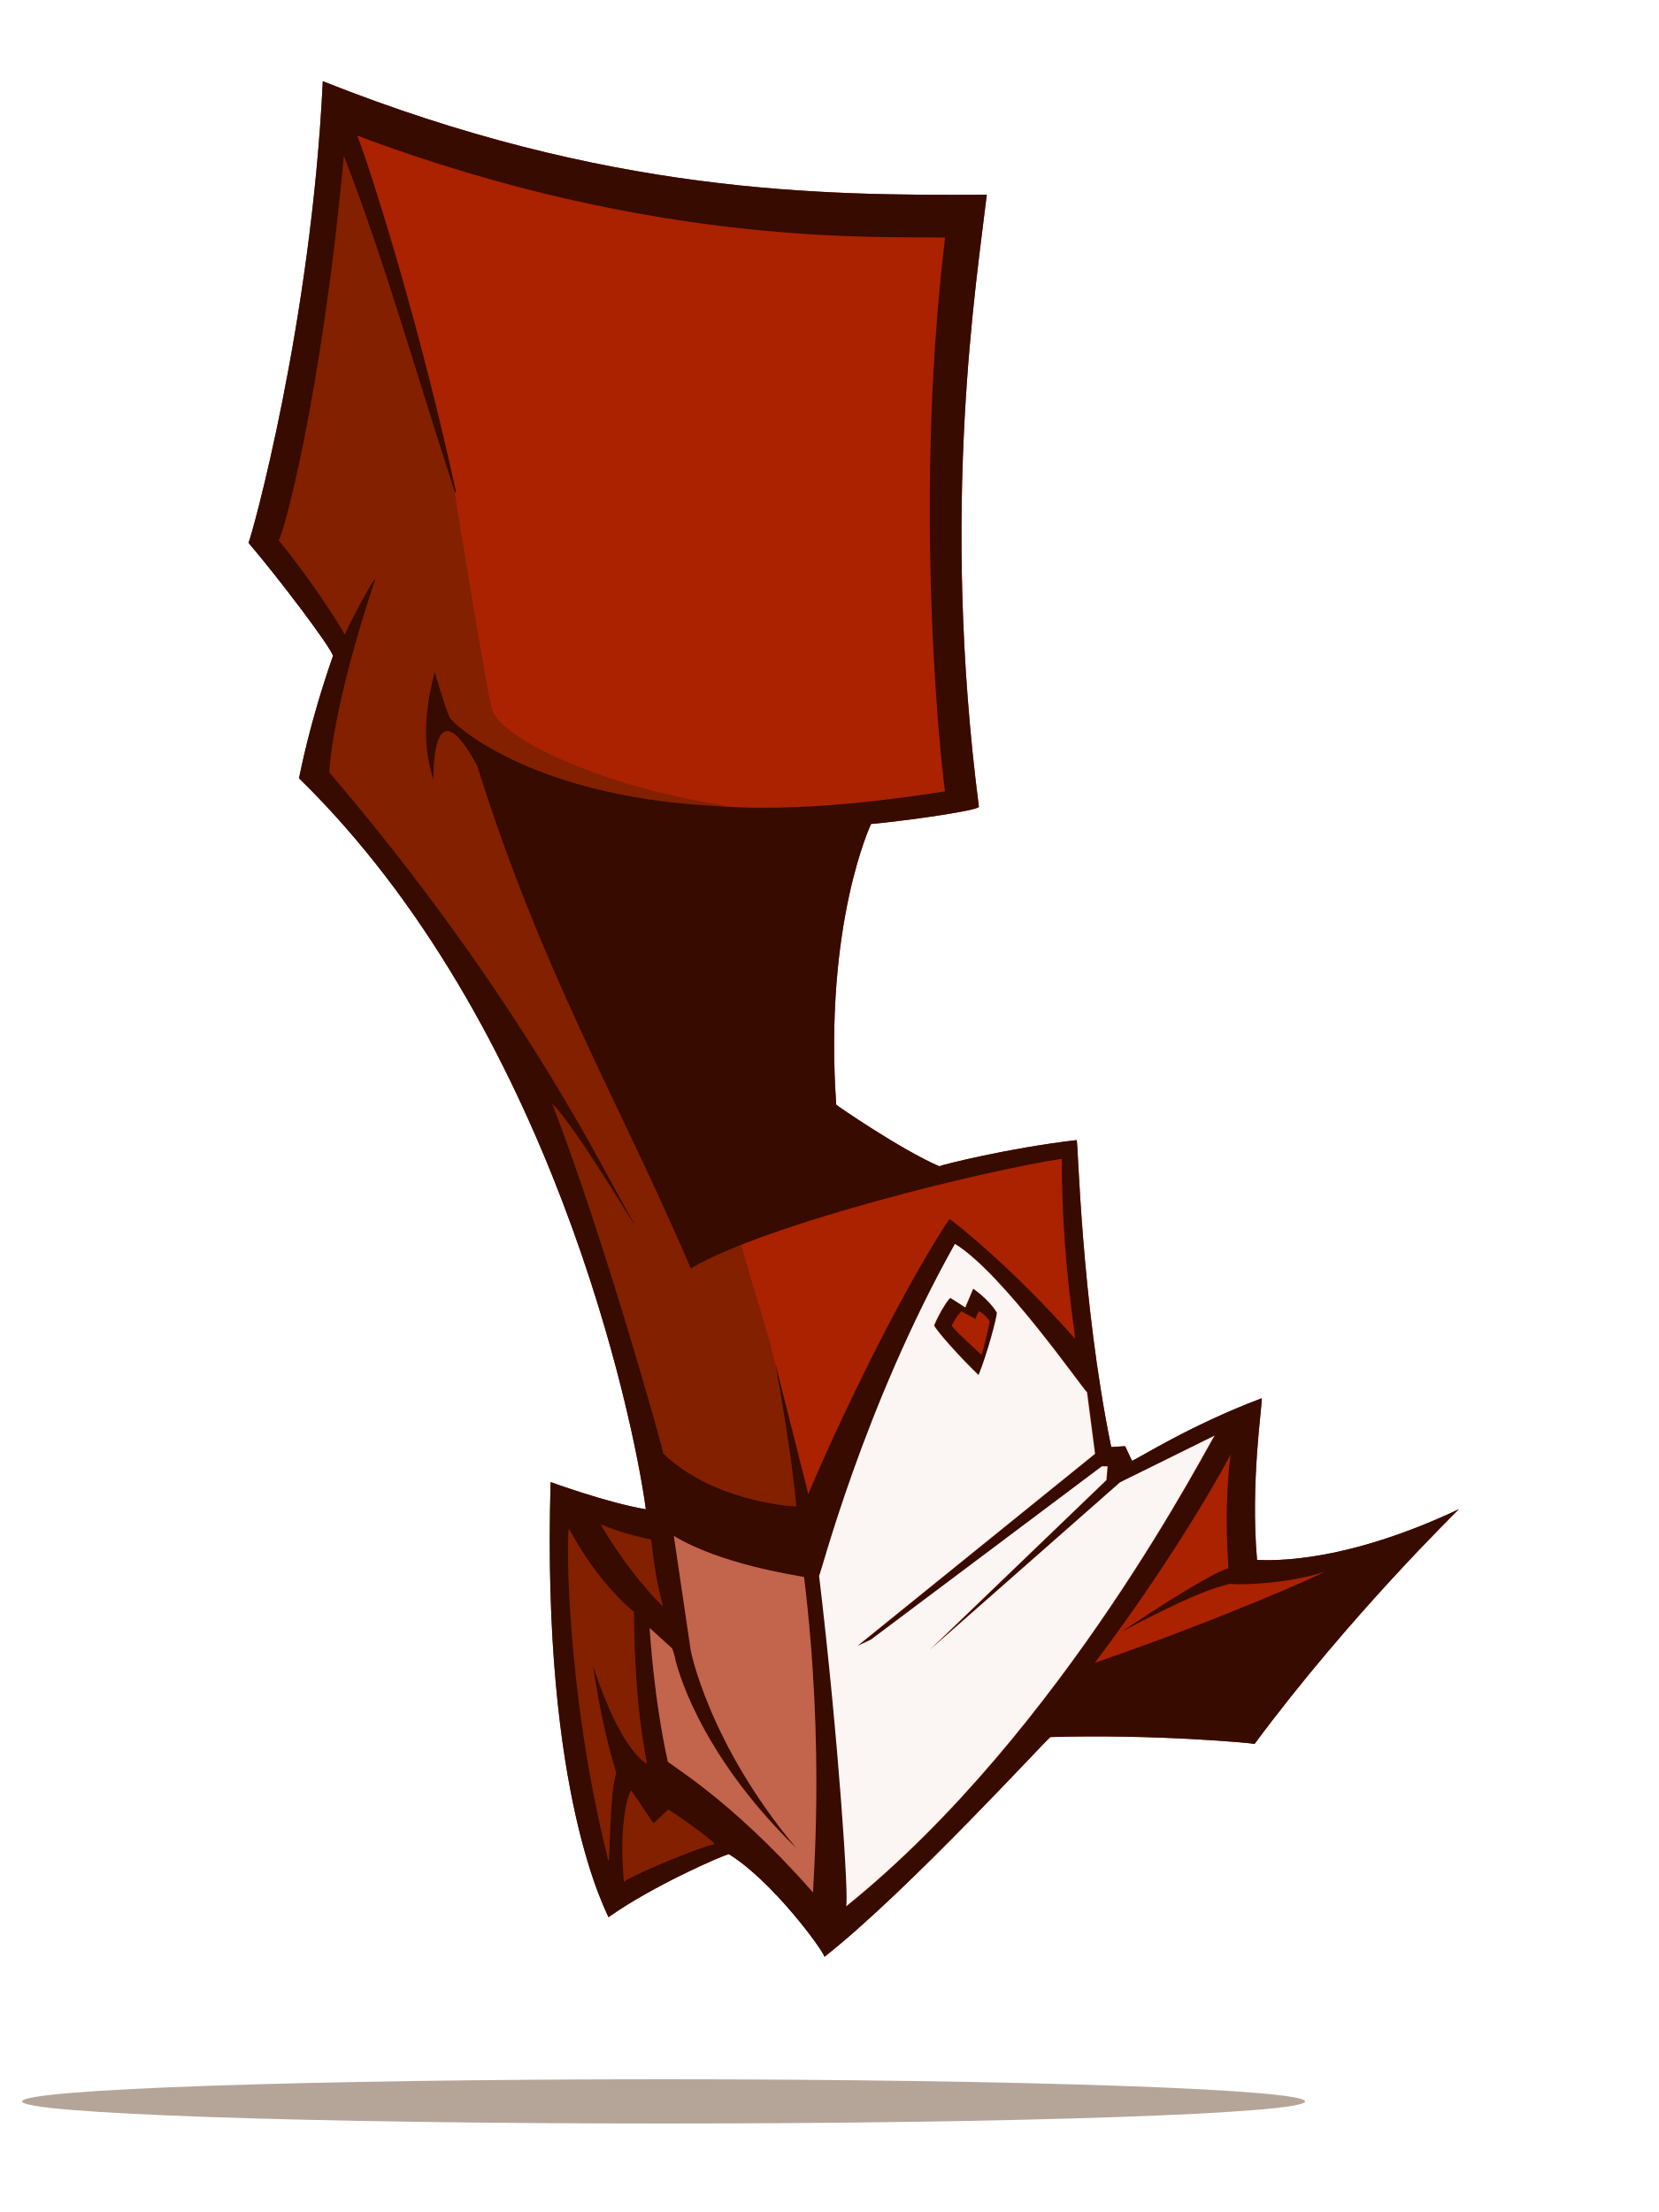
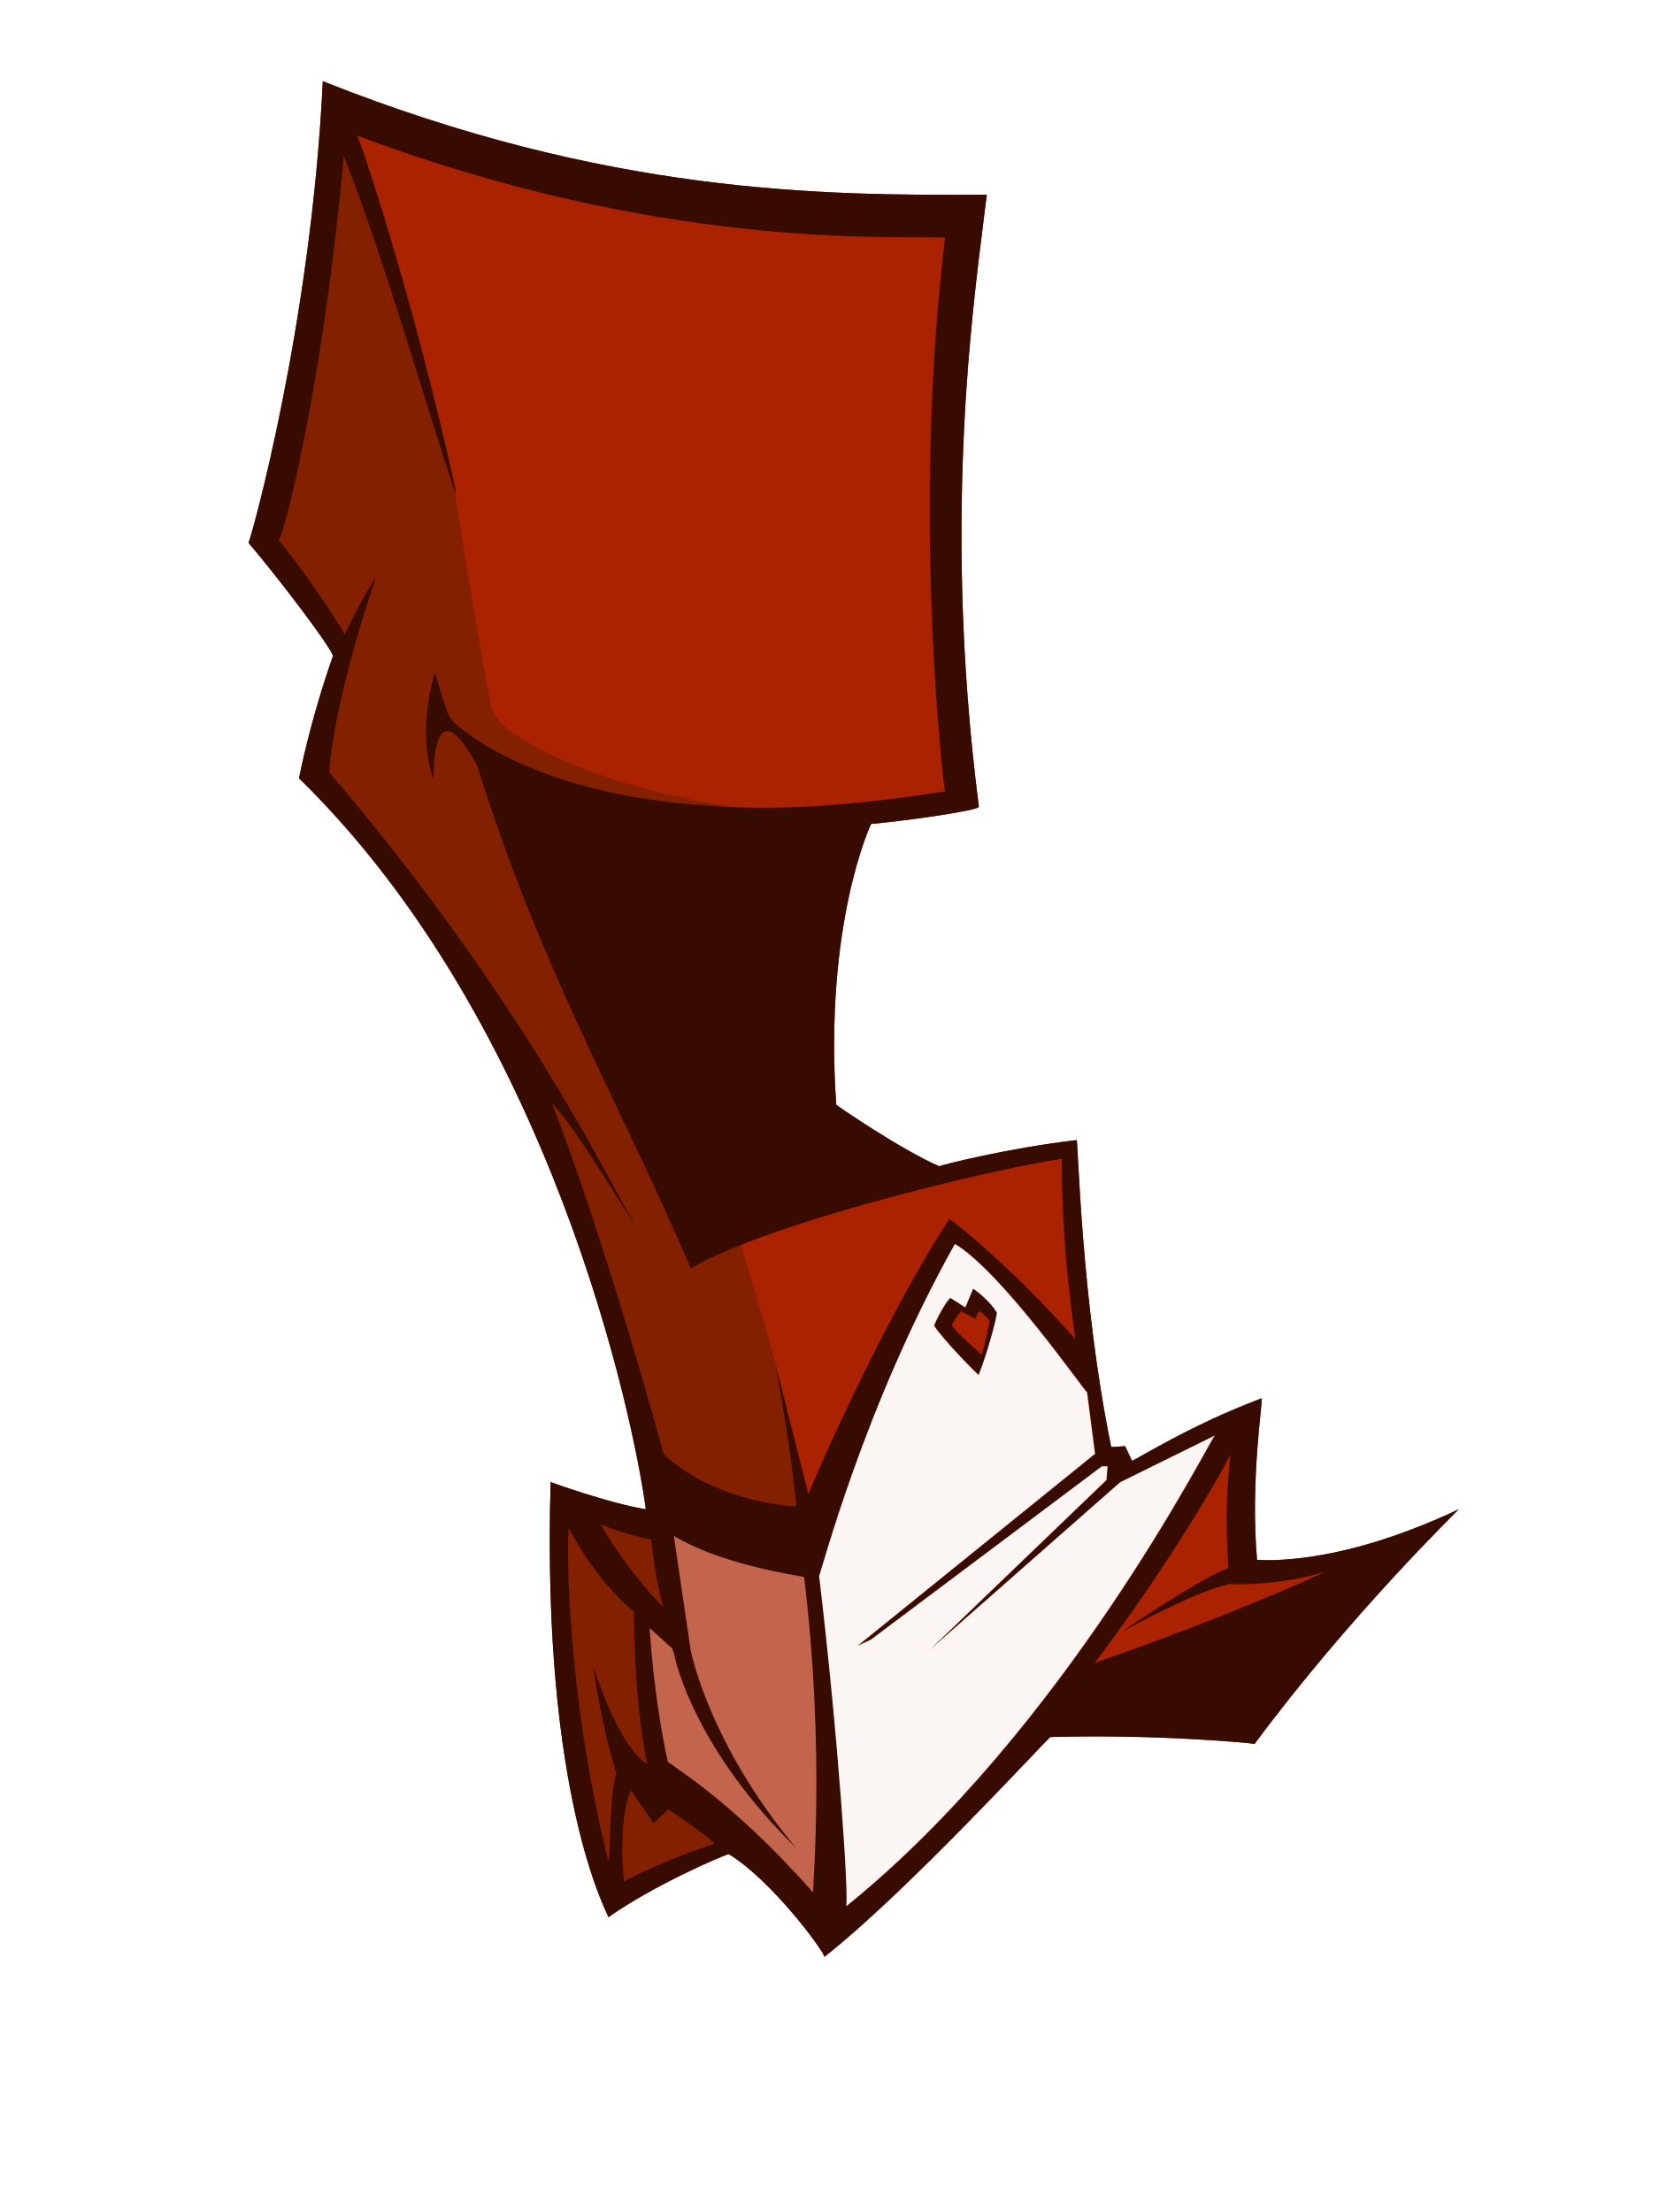
<svg xmlns="http://www.w3.org/2000/svg" width="150" height="200">
  <g transform="scale(1 1)">
    <path id="backout" style="fill: #a20" d="M 22.468 49.078 C 22.7 48.689 28.136 29.353 29.186 7.343 C 54.81 17.527 74.148 17.695 89.222 17.604 C 88.296 25.503 85.013 45.801 88.505 72.929 C 88.648 73.276 81.749 74.232 78.762 74.502 C 78.782 74.44 74.481 83.449 75.607 99.878 C 75.602 99.93 81.524 103.986 84.932 105.452 C 85.031 105.349 91.158 103.802 97.346 103.082 C 97.492 103.164 97.725 117.475 100.471 130.828 C 100.368 130.848 101.302 130.781 101.735 130.758 C 101.781 130.896 102.181 131.705 102.351 132.077 C 102.841 131.931 107.534 128.889 114.079 126.425 C 114.158 126.943 113.037 133.974 113.658 141.044 C 113.802 140.982 120.463 141.851 131.902 136.46 C 131.699 136.685 122.074 146.028 113.432 157.679 C 113.34 157.616 104.583 156.778 94.976 157.057 C 94.644 157.23 82.098 170.992 74.542 176.928 C 74.426 176.332 69.815 170.051 65.902 167.646 C 65.268 167.775 58.946 170.551 55.011 173.35 C 55.023 173.121 48.951 162.683 49.785 134.001 C 49.785 134.001 54.988 135.906 58.394 136.46 C 57.289 128.201 49.897 92.728 27.034 70.366 C 27.131 69.975 27.95 65.462 30.11 59.296 C 29.818 58.39 25.338 52.461 22.468 49.078 Z" />
    <g id="blackline" style="fill: rgba(50, 10, 0, 0.95)">
      <path id="outline" d="           M 22.468 49.078 C 22.7 48.689 28.136 29.353 29.186 7.343 C 54.81 17.527 74.148 17.695 89.222 17.604 C 88.296 25.503 85.013 45.801 88.505 72.929 C 88.648 73.276 81.749 74.232 78.762 74.502 C 78.782 74.44 74.481 83.449 75.607 99.878 C 75.602 99.93 81.524 103.986 84.932 105.452 C 85.031 105.349 91.158 103.802 97.346 103.082 C 97.492 103.164 97.725 117.475 100.471 130.828 C 100.368 130.848 101.302 130.781 101.735 130.758 C 101.781 130.896 102.181 131.705 102.351 132.077 C 102.841 131.931 107.534 128.889 114.079 126.425 C 114.158 126.943 113.037 133.974 113.658 141.044 C 113.802 140.982 120.463 141.851 131.902 136.46 C 131.699 136.685 122.074 146.028 113.432 157.679 C 113.34 157.616 104.583 156.778 94.976 157.057 C 94.644 157.23 82.098 170.992 74.542 176.928 C 74.426 176.332 69.815 170.051 65.902 167.646 C 65.268 167.775 58.946 170.551 55.011 173.35 C 55.023 173.121 48.951 162.683 49.785 134.001 C 49.785 134.001 54.988 135.906 58.394 136.46 C 57.289 128.201 49.897 92.728 27.034 70.366 C 27.131 69.975 27.95 65.462 30.11 59.296 C 29.818 58.39 25.338 52.461 22.468 49.078 Z           M 101.735 130.758 C 101.726 130.732 101.73 130.729 101.749 130.757 C 101.744 130.757 101.74 130.757 101.735 130.758 Z           M 113.432 157.679 C 113.433 157.68 113.433 157.68 113.43 157.681 C 113.431 157.68 113.431 157.679 113.432 157.679 Z           M 96.006 104.774 C 89.537 105.731 69.463 110.566 62.455 114.687 C 56.038 99.68 49.075 88.154 43.139 69.244 C 39.411 62.347 39.174 68.709 39.194 70.5 C 37.886 66.701 38.763 62.79 39.303 60.765 C 39.667 61.822 40.058 63.439 40.642 64.826 C 40.78 65.309 47.658 71.868 64.141 72.837 C 69.222 73.269 76.018 73.049 85.449 71.547 C 85.379 71.517 82.376 47.01 85.449 21.483 C 79.841 21.321 59.486 22.478 32.287 12.258 C 32.505 12.513 37.289 26.476 41.227 44.447 C 41.194 44.472 41.163 44.504 41.134 44.542 C 41.133 44.529 41.131 44.518 41.13 44.507 C 37.785 34.378 34.866 23.823 31.094 14.122 C 29.051 36.174 25.528 48.709 25.192 48.84 C 27.92 52.112 31.052 56.987 31.155 57.372 C 31.922 55.705 33.852 52.145 33.943 52.342 C 29.959 64.271 29.761 69.806 29.786 69.843 C 47.373 90.433 54.909 106.539 57.353 110.648 C 57.391 111.004 52.153 102.005 49.934 99.796 C 54.671 112.037 60.092 131.522 59.978 131.43 C 64.335 135.586 71.1 136.206 71.987 136.186 C 71.526 130.997 70.391 125.13 70.104 123.273 L 73.089 135.11 C 73.091 134.902 79.733 119.538 85.833 110.219 C 85.919 110.182 91.385 114.452 97.202 121.049 C 97.229 120.477 95.994 113.734 96.006 104.774 Z           M 31.145 57.394 C 31.157 57.4 31.161 57.393 31.155 57.372 C 31.152 57.379 31.148 57.387 31.145 57.394 Z           M 119.716 142.126 C 116.091 143.338 111.013 143.327 111.213 143.173 C 110.775 143.45 109.629 143.148 101.424 147.532 C 108.562 142.725 110.934 141.742 111.055 141.826 C 111.122 141.713 110.582 137.055 111.263 131.476 C 111.231 131.691 106.602 140.246 98.99 150.348 C 111.145 146.138 119.817 142.176 119.716 142.126 Z           M 62.44 149.127 C 62.4 149.085 64.052 157.644 72.021 167.121 C 62.836 158.181 61.125 150.207 61.08 150.13 C 60.999 149.682 60.801 149.03 60.741 149.011 L 58.735 147.195 C 58.76 147.418 59.082 153.362 60.37 159.231 C 60.221 159.404 65.867 162.401 73.52 171.118 C 73.445 170.697 74.631 158.384 72.699 142.584 C 71.81 142.411 65.11 141.418 60.924 138.867 L 62.44 149.127 Z           M 59.929 145.221 C 59.324 142.786 59.153 141.638 58.867 139.201 C 58.867 139.201 56.519 138.779 54.309 137.827 C 56.786 142.098 59.599 144.953 59.929 145.221 Z           M 51.45 138.223 C 51.227 138.198 51.078 152.661 55.011 168.238 C 55.159 168.312 55.085 162.369 55.679 160.437 C 55.902 160.412 54.716 158.01 53.602 150.556 C 56.199 158.505 58.428 159.397 58.5 159.471 C 58.475 159.347 57.336 154.246 57.311 145.727 C 57.215 145.677 54.072 143.176 51.45 138.223 Z           M 56.415 170.145 C 56.536 169.897 61.633 167.569 64.575 166.727 C 64.825 166.727 62.178 164.721 60.422 163.607 L 59.087 164.87 L 57.083 161.898 C 56.935 161.898 55.897 164.424 56.415 170.145 Z           M 76.534 172.371 C 96.269 156.47 109.411 130.251 109.867 129.806 L 101.311 134.03 L 84.099 149.181 L 100.075 133.825 L 100.176 132.587 L 99.661 132.587 L 78.787 148.25 L 77.559 148.827 L 99.045 131.452 L 98.322 125.888 C 97.918 125.578 90.692 115.11 86.38 112.475 C 78.064 127.329 74.245 142.398 74.102 142.483 C 75.843 157.091 76.838 172.071 76.534 172.371 Z          " />
      <path id="heartline" d="M 88.029 116.516 C 88.055 116.55 89.453 117.471 90.176 118.696 C 90.174 119.105 89.319 122.376 88.517 124.335 C 86.734 122.624 84.716 120.338 84.493 119.843 C 84.991 118.652 85.845 117.322 85.986 117.366 L 87.314 118.216 Z M 88.029 116.515 L 88.029 116.516 C 88.028 116.515 88.028 116.515 88.029 116.515 Z M 88.183 119.251 L 86.93 118.56 C 86.853 118.607 86.454 119.026 86.046 119.875 C 86.86 120.838 87.848 121.631 88.75 122.51 C 89.072 121.497 89.245 120.507 89.493 119.506 C 89.436 119.35 88.97 118.721 88.48 118.563 Z" />
    </g>
    <g id="shadowland" style="fill: rgba(70, 30, 0, 0.4)">
      <path id="rightTopFace" d="M 31.084 14.13 C 34.856 23.831 37.775 34.386 41.12 44.515 C 41.291 45.944 44.114 62.922 44.468 64.079 C 45.073 66.696 54.597 71.288 66.256 72.937 C 48.237 72.437 40.776 65.337 40.632 64.834 C 40.048 63.447 39.657 61.83 39.293 60.773 C 38.753 62.798 37.876 66.709 39.184 70.508 C 39.164 68.717 39.401 62.355 43.129 69.252 C 49.065 88.162 56.028 99.688 62.445 114.695 C 64.959 113.251 67.153 112.501 67.009 112.568 C 67.876 115.557 68.743 118.368 69.609 121.357 L 70.094 123.281 C 70.381 125.138 71.516 131.005 71.977 136.194 C 71.09 136.214 64.325 135.594 59.968 131.438 C 60.082 131.53 54.661 112.045 49.924 99.804 C 52.143 102.013 56.862 109.865 56.862 109.865 C 56.862 109.865 47.363 90.441 29.776 69.851 C 29.751 69.814 29.949 64.279 33.933 52.35 C 33.842 52.153 31.912 55.713 31.145 57.38 C 31.042 56.995 27.91 52.12 25.182 48.848 C 25.518 48.717 29.041 36.182 31.084 14.13 Z M 31.145 57.38 C 31.151 57.401 31.147 57.408 31.135 57.402 C 31.138 57.395 31.142 57.387 31.145 57.38 Z" />
      <path id="rightLeg" style="fill:rgba(255,255,255,0.3)" d="M 62.44 149.127 C 62.4 149.085 64.052 157.644 72.021 167.121 C 62.836 158.181 61.125 150.207 61.08 150.13 C 60.999 149.682 60.801 149.03 60.741 149.011 L 58.735 147.195 C 58.76 147.418 59.082 153.362 60.37 159.231 C 60.221 159.404 65.867 162.401 73.52 171.118 C 73.445 170.697 74.631 158.384 72.699 142.584 C 71.81 142.411 65.11 141.418 60.924 138.867 L 62.44 149.127 Z" />
      <path id="rightHeel" d="M 54.294 137.808 C 56.537 138.644 58.852 139.182 58.852 139.182 C 59.138 141.619 59.309 142.767 59.914 145.202 C 59.584 144.934 56.771 142.079 54.294 137.808 Z" />
      <path id="rightToe" d="M 57.068 161.879 L 59.072 164.851 L 60.407 163.588 C 62.163 164.702 64.81 166.708 64.56 166.708 C 61.618 167.55 56.521 169.878 56.4 170.126 C 55.882 164.405 56.92 161.879 57.068 161.879 Z" />
      <path id="rightFoot" d="M 51.435 138.204 C 54.057 143.157 57.2 145.658 57.296 145.708 C 57.321 154.227 58.46 159.328 58.485 159.452 C 58.413 159.378 56.184 158.486 53.587 150.537 C 54.701 157.991 55.887 160.393 55.664 160.418 C 55.07 162.35 55.144 168.293 54.996 168.219 C 51.063 152.642 51.212 138.179 51.435 138.204 L 51.435 138.204 Z" />
-       <ellipse id="castShadow" cx="60" cy="190" rx="58" ry="2" />
    </g>
    <path id="chest" style="fill: rgba(255, 255, 255, 0.95);" d="M 74.059 142.477 C 74.203 142.392 78.022 127.323 86.338 112.469 C 90.649 115.104 97.876 125.572 98.279 125.882 L 99.002 131.446 L 77.517 148.821 L 78.745 148.244 L 99.619 132.581 L 100.134 132.581 L 100.033 133.819 L 84.057 149.175 L 101.268 134.024 L 109.824 129.8 C 109.369 130.245 96.226 156.464 76.491 172.365 C 76.796 172.065 75.8 157.085 74.059 142.477 Z M 87.272 118.21 L 85.944 117.36 C 85.803 117.316 84.949 118.646 84.451 119.837 C 84.674 120.332 86.692 122.618 88.475 124.329 C 89.277 122.37 90.132 119.099 90.134 118.69 C 89.411 117.465 88.013 116.544 87.987 116.51 Z M 87.987 116.51 L 87.987 116.509 C 87.986 116.509 87.986 116.509 87.987 116.51 Z" />
  </g>
</svg>
